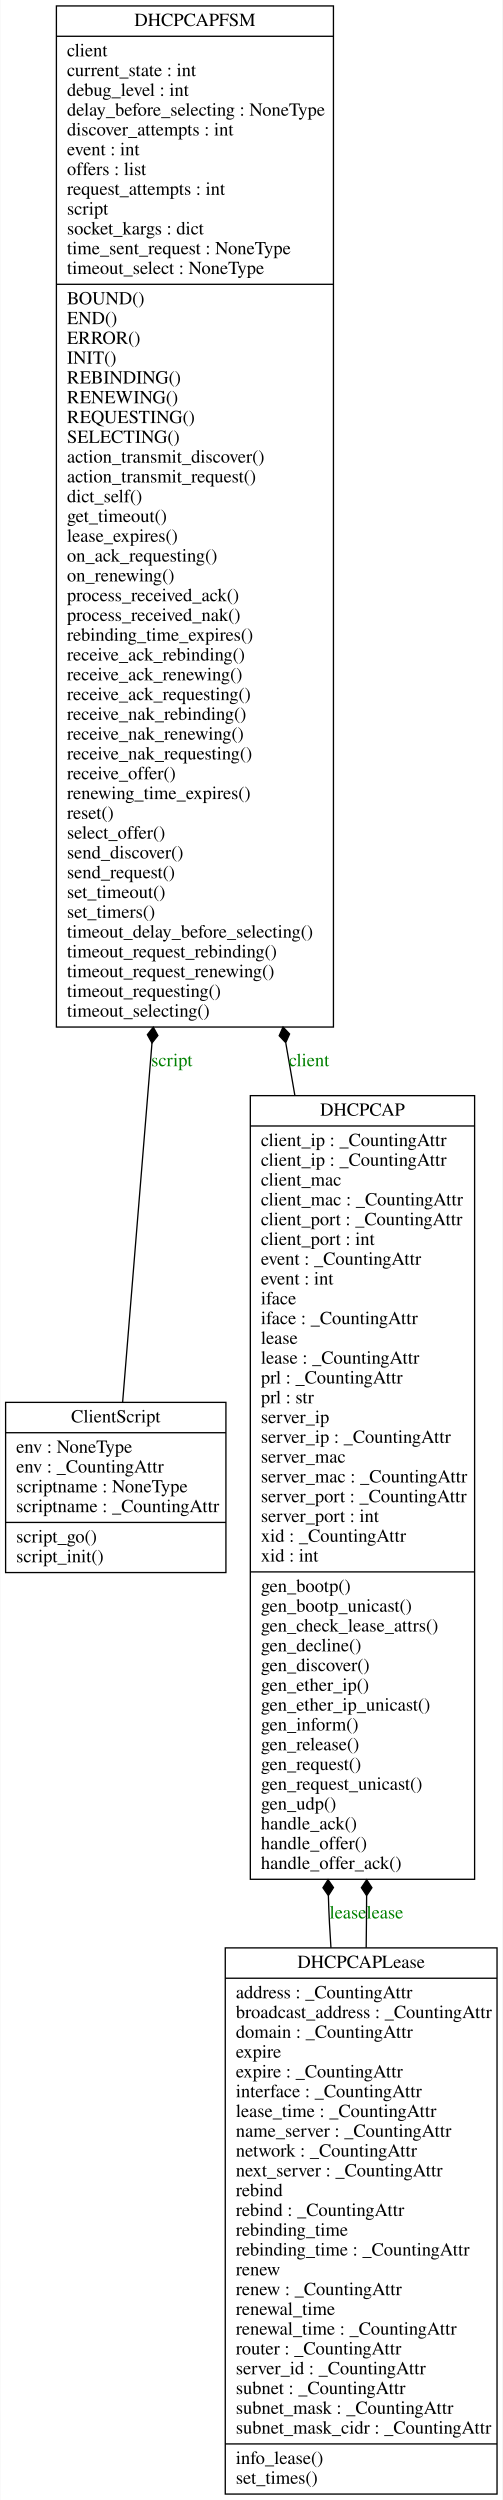
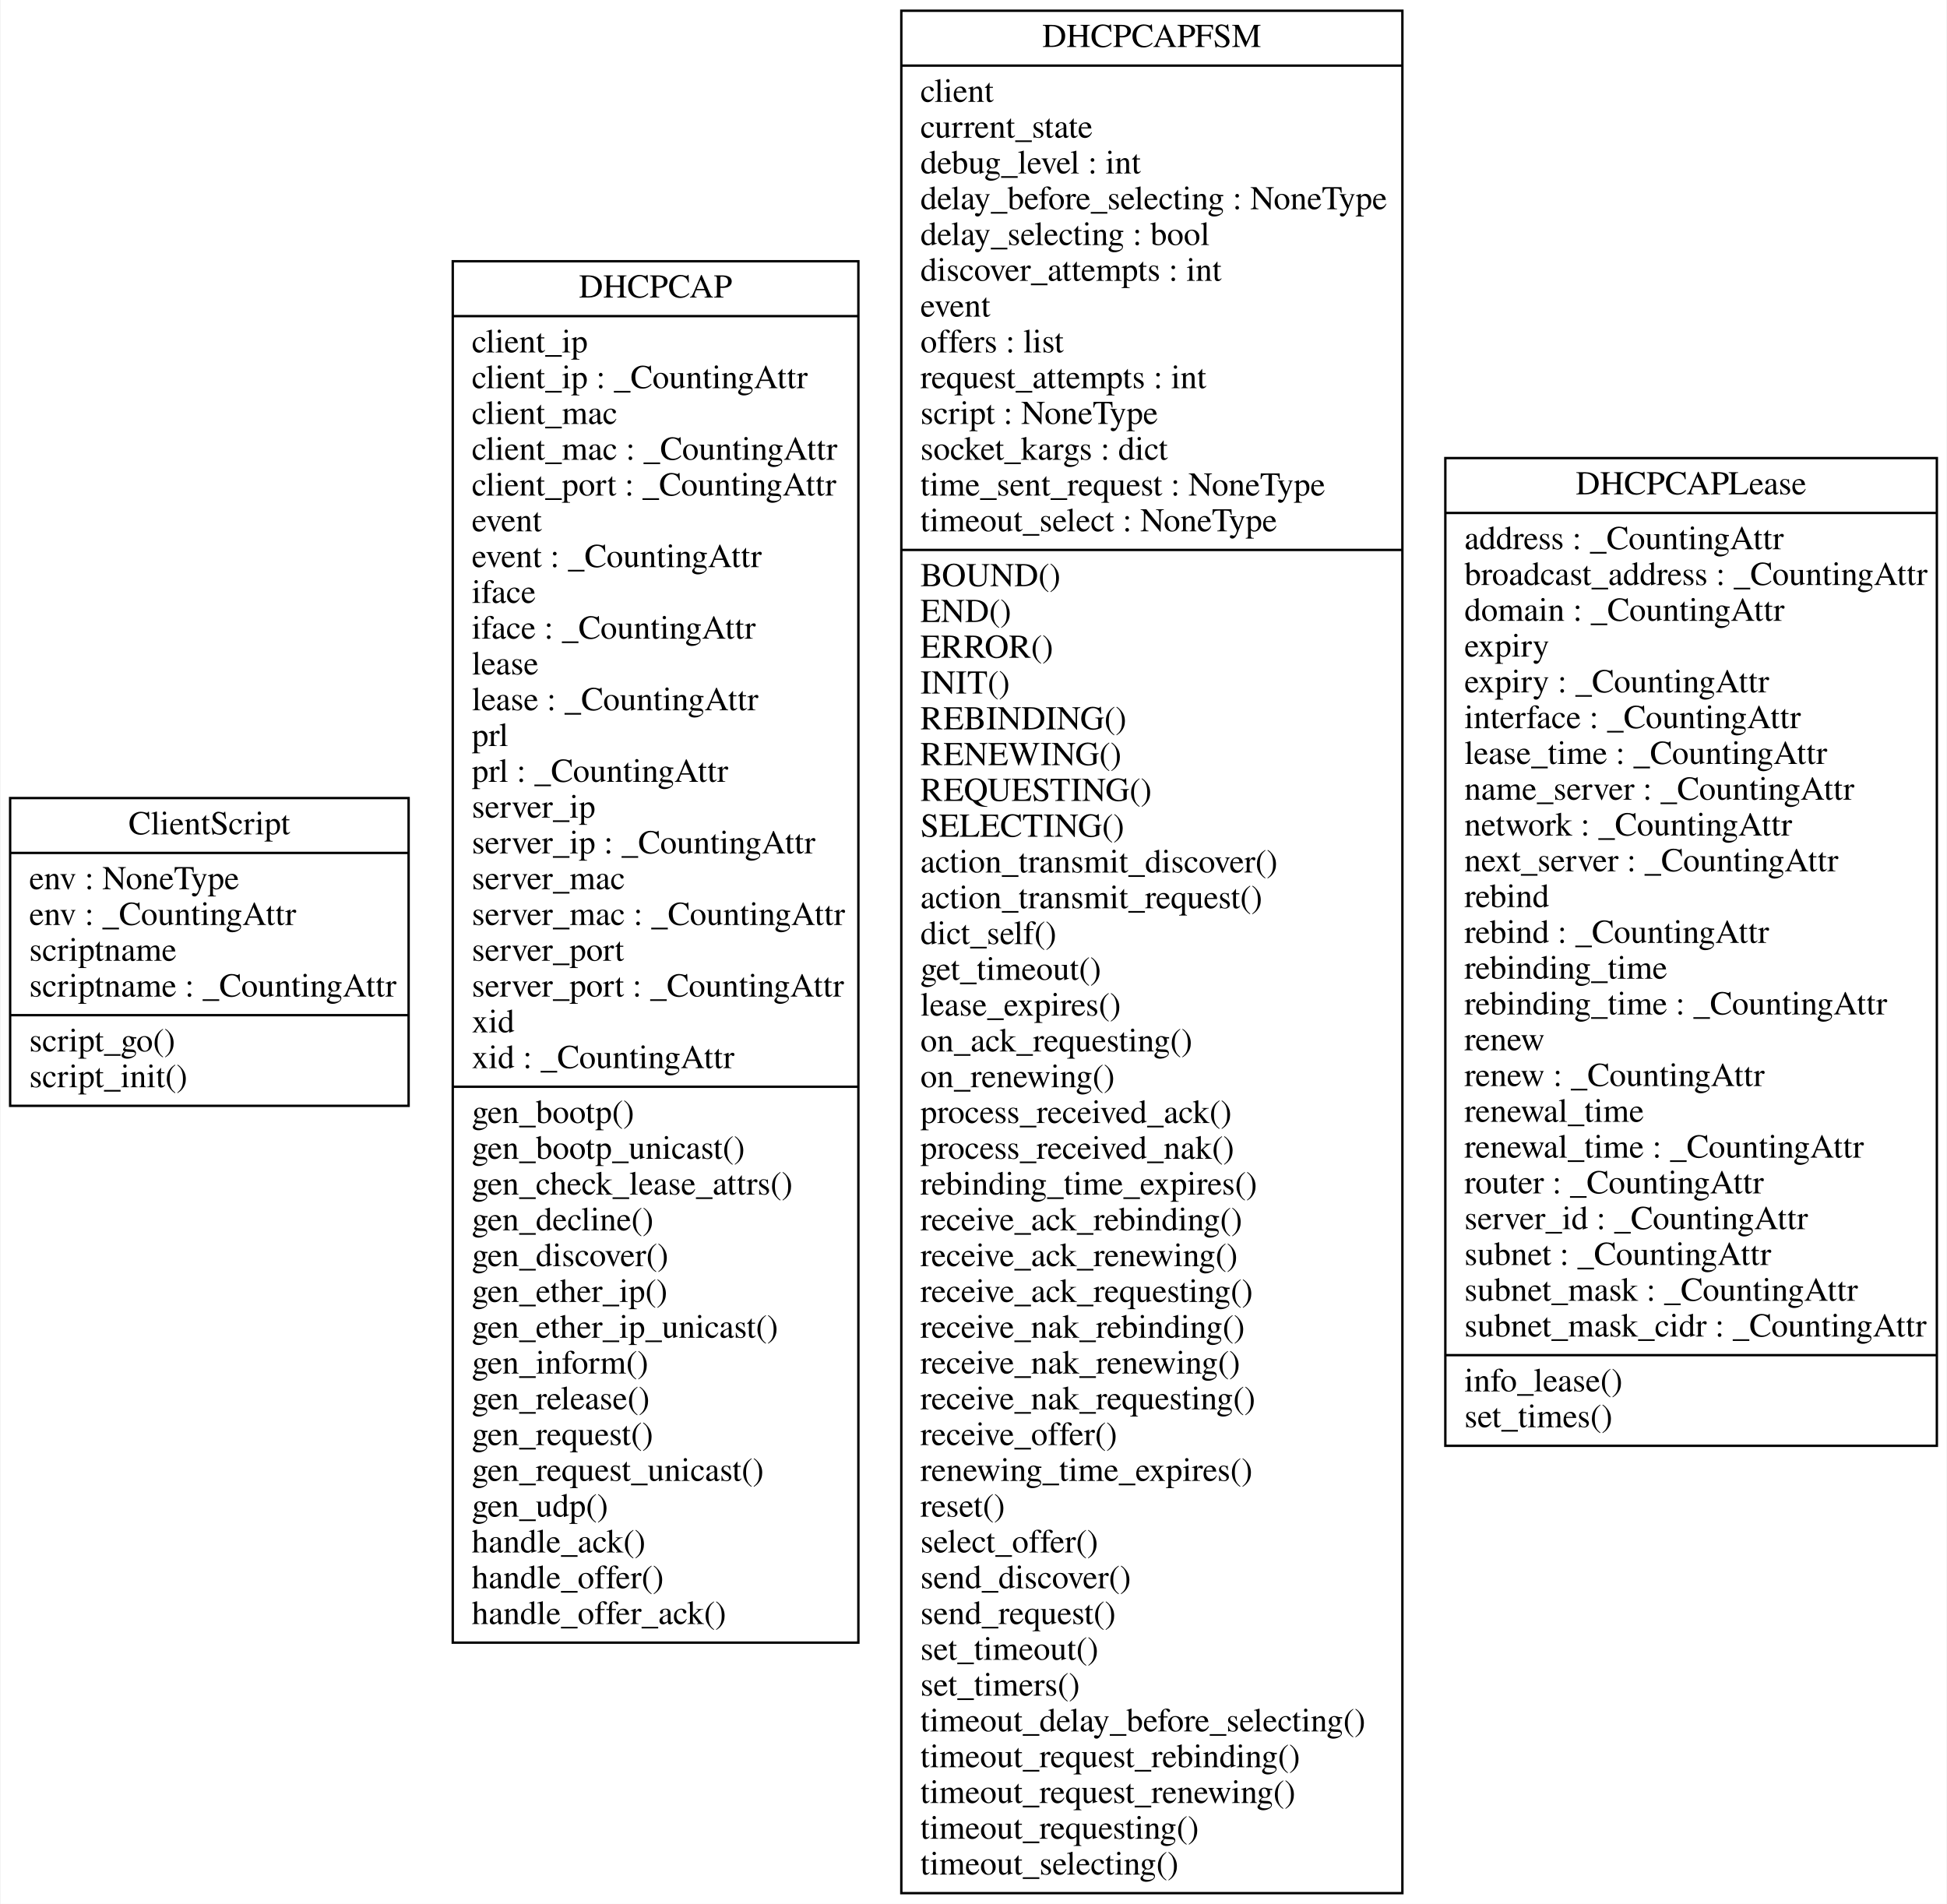
- <svg xmlns="http://www.w3.org/2000/svg" width="381pt" height="1895pt" viewBox="0.00 0.00 380.50 1895.00">
-   <g id="graph0" class="graph" transform="scale(1 1) rotate(0) translate(4 1891)">
-     <polygon fill="white" stroke="none" points="-4,4 -4,-1891 376.5,-1891 376.5,4 -4,4" />
+ <svg xmlns="http://www.w3.org/2000/svg" width="816pt" height="798pt" viewBox="0.00 0.00 815.50 798.00">
+   <g id="graph0" class="graph" transform="scale(1 1) rotate(0) translate(4 794)">
+     <polygon fill="white" stroke="none" points="-4,4 -4,-794 811.5,-794 811.5,4 -4,4" />
    <g id="node1" class="node">
-       <polygon fill="none" stroke="black" points="0,-699 0,-828 167,-828 167,-699 0,-699" />
-       <text text-anchor="middle" x="83.5" y="-812.8" font-family="Times,serif" font-size="14.00">ClientScript</text>
-       <polyline fill="none" stroke="black" points="0,-805 167,-805 " />
-       <text text-anchor="start" x="8" y="-789.8" font-family="Times,serif" font-size="14.00">env : NoneType</text>
-       <text text-anchor="start" x="8" y="-774.8" font-family="Times,serif" font-size="14.00">env : _CountingAttr</text>
-       <text text-anchor="start" x="8" y="-759.8" font-family="Times,serif" font-size="14.00">scriptname : NoneType</text>
-       <text text-anchor="start" x="8" y="-744.8" font-family="Times,serif" font-size="14.00">scriptname : _CountingAttr</text>
-       <polyline fill="none" stroke="black" points="0,-737 167,-737 " />
-       <text text-anchor="start" x="8" y="-721.8" font-family="Times,serif" font-size="14.00">script_go()</text>
-       <text text-anchor="start" x="8" y="-706.8" font-family="Times,serif" font-size="14.00">script_init()</text>
+       <polygon fill="none" stroke="black" points="-1.42109e-14,-330.5 -1.42109e-14,-459.5 167,-459.5 167,-330.5 -1.42109e-14,-330.5" />
+       <text text-anchor="middle" x="83.5" y="-444.3" font-family="Times,serif" font-size="14.00">ClientScript</text>
+       <polyline fill="none" stroke="black" points="-1.42109e-14,-436.5 167,-436.5 " />
+       <text text-anchor="start" x="8" y="-421.3" font-family="Times,serif" font-size="14.00">env : NoneType</text>
+       <text text-anchor="start" x="8" y="-406.3" font-family="Times,serif" font-size="14.00">env : _CountingAttr</text>
+       <text text-anchor="start" x="8" y="-391.3" font-family="Times,serif" font-size="14.00">scriptname</text>
+       <text text-anchor="start" x="8" y="-376.3" font-family="Times,serif" font-size="14.00">scriptname : _CountingAttr</text>
+       <polyline fill="none" stroke="black" points="-1.42109e-14,-368.5 167,-368.5 " />
+       <text text-anchor="start" x="8" y="-353.3" font-family="Times,serif" font-size="14.00">script_go()</text>
+       <text text-anchor="start" x="8" y="-338.3" font-family="Times,serif" font-size="14.00">script_init()</text>
+     </g>
+     <g id="node2" class="node">
+       <polygon fill="none" stroke="black" points="185.5,-105.5 185.5,-684.5 355.5,-684.5 355.5,-105.5 185.5,-105.5" />
+       <text text-anchor="middle" x="270.5" y="-669.3" font-family="Times,serif" font-size="14.00">DHCPCAP</text>
+       <polyline fill="none" stroke="black" points="185.5,-661.5 355.5,-661.5 " />
+       <text text-anchor="start" x="193.5" y="-646.3" font-family="Times,serif" font-size="14.00">client_ip</text>
+       <text text-anchor="start" x="193.5" y="-631.3" font-family="Times,serif" font-size="14.00">client_ip : _CountingAttr</text>
+       <text text-anchor="start" x="193.5" y="-616.3" font-family="Times,serif" font-size="14.00">client_mac</text>
+       <text text-anchor="start" x="193.5" y="-601.3" font-family="Times,serif" font-size="14.00">client_mac : _CountingAttr</text>
+       <text text-anchor="start" x="193.5" y="-586.3" font-family="Times,serif" font-size="14.00">client_port : _CountingAttr</text>
+       <text text-anchor="start" x="193.5" y="-571.3" font-family="Times,serif" font-size="14.00">event</text>
+       <text text-anchor="start" x="193.5" y="-556.3" font-family="Times,serif" font-size="14.00">event : _CountingAttr</text>
+       <text text-anchor="start" x="193.5" y="-541.3" font-family="Times,serif" font-size="14.00">iface</text>
+       <text text-anchor="start" x="193.5" y="-526.3" font-family="Times,serif" font-size="14.00">iface : _CountingAttr</text>
+       <text text-anchor="start" x="193.5" y="-511.3" font-family="Times,serif" font-size="14.00">lease</text>
+       <text text-anchor="start" x="193.5" y="-496.3" font-family="Times,serif" font-size="14.00">lease : _CountingAttr</text>
+       <text text-anchor="start" x="193.5" y="-481.3" font-family="Times,serif" font-size="14.00">prl</text>
+       <text text-anchor="start" x="193.5" y="-466.3" font-family="Times,serif" font-size="14.00">prl : _CountingAttr</text>
+       <text text-anchor="start" x="193.5" y="-451.3" font-family="Times,serif" font-size="14.00">server_ip</text>
+       <text text-anchor="start" x="193.5" y="-436.3" font-family="Times,serif" font-size="14.00">server_ip : _CountingAttr</text>
+       <text text-anchor="start" x="193.5" y="-421.3" font-family="Times,serif" font-size="14.00">server_mac</text>
+       <text text-anchor="start" x="193.5" y="-406.3" font-family="Times,serif" font-size="14.00">server_mac : _CountingAttr</text>
+       <text text-anchor="start" x="193.5" y="-391.3" font-family="Times,serif" font-size="14.00">server_port</text>
+       <text text-anchor="start" x="193.5" y="-376.3" font-family="Times,serif" font-size="14.00">server_port : _CountingAttr</text>
+       <text text-anchor="start" x="193.5" y="-361.3" font-family="Times,serif" font-size="14.00">xid</text>
+       <text text-anchor="start" x="193.5" y="-346.3" font-family="Times,serif" font-size="14.00">xid : _CountingAttr</text>
+       <polyline fill="none" stroke="black" points="185.5,-338.5 355.5,-338.5 " />
+       <text text-anchor="start" x="193.5" y="-323.3" font-family="Times,serif" font-size="14.00">gen_bootp()</text>
+       <text text-anchor="start" x="193.5" y="-308.3" font-family="Times,serif" font-size="14.00">gen_bootp_unicast()</text>
+       <text text-anchor="start" x="193.5" y="-293.3" font-family="Times,serif" font-size="14.00">gen_check_lease_attrs()</text>
+       <text text-anchor="start" x="193.5" y="-278.3" font-family="Times,serif" font-size="14.00">gen_decline()</text>
+       <text text-anchor="start" x="193.5" y="-263.3" font-family="Times,serif" font-size="14.00">gen_discover()</text>
+       <text text-anchor="start" x="193.5" y="-248.3" font-family="Times,serif" font-size="14.00">gen_ether_ip()</text>
+       <text text-anchor="start" x="193.5" y="-233.3" font-family="Times,serif" font-size="14.00">gen_ether_ip_unicast()</text>
+       <text text-anchor="start" x="193.5" y="-218.3" font-family="Times,serif" font-size="14.00">gen_inform()</text>
+       <text text-anchor="start" x="193.5" y="-203.3" font-family="Times,serif" font-size="14.00">gen_release()</text>
+       <text text-anchor="start" x="193.5" y="-188.3" font-family="Times,serif" font-size="14.00">gen_request()</text>
+       <text text-anchor="start" x="193.5" y="-173.3" font-family="Times,serif" font-size="14.00">gen_request_unicast()</text>
+       <text text-anchor="start" x="193.5" y="-158.3" font-family="Times,serif" font-size="14.00">gen_udp()</text>
+       <text text-anchor="start" x="193.5" y="-143.3" font-family="Times,serif" font-size="14.00">handle_ack()</text>
+       <text text-anchor="start" x="193.5" y="-128.3" font-family="Times,serif" font-size="14.00">handle_offer()</text>
+       <text text-anchor="start" x="193.5" y="-113.3" font-family="Times,serif" font-size="14.00">handle_offer_ack()</text>
    </g>
    <g id="node3" class="node">
-       <polygon fill="none" stroke="black" points="38.5,-1112.5 38.5,-1886.5 248.5,-1886.5 248.5,-1112.5 38.5,-1112.5" />
-       <text text-anchor="middle" x="143.5" y="-1871.3" font-family="Times,serif" font-size="14.00">DHCPCAPFSM</text>
-       <polyline fill="none" stroke="black" points="38.5,-1863.5 248.5,-1863.5 " />
-       <text text-anchor="start" x="46.5" y="-1848.3" font-family="Times,serif" font-size="14.00">client</text>
-       <text text-anchor="start" x="46.5" y="-1833.3" font-family="Times,serif" font-size="14.00">current_state : int</text>
-       <text text-anchor="start" x="46.5" y="-1818.3" font-family="Times,serif" font-size="14.00">debug_level : int</text>
-       <text text-anchor="start" x="46.5" y="-1803.3" font-family="Times,serif" font-size="14.00">delay_before_selecting : NoneType</text>
-       <text text-anchor="start" x="46.5" y="-1788.3" font-family="Times,serif" font-size="14.00">discover_attempts : int</text>
-       <text text-anchor="start" x="46.5" y="-1773.3" font-family="Times,serif" font-size="14.00">event : int</text>
-       <text text-anchor="start" x="46.5" y="-1758.3" font-family="Times,serif" font-size="14.00">offers : list</text>
-       <text text-anchor="start" x="46.5" y="-1743.3" font-family="Times,serif" font-size="14.00">request_attempts : int</text>
-       <text text-anchor="start" x="46.5" y="-1728.3" font-family="Times,serif" font-size="14.00">script</text>
-       <text text-anchor="start" x="46.5" y="-1713.3" font-family="Times,serif" font-size="14.00">socket_kargs : dict</text>
-       <text text-anchor="start" x="46.5" y="-1698.3" font-family="Times,serif" font-size="14.00">time_sent_request : NoneType</text>
-       <text text-anchor="start" x="46.5" y="-1683.3" font-family="Times,serif" font-size="14.00">timeout_select : NoneType</text>
-       <polyline fill="none" stroke="black" points="38.5,-1675.5 248.5,-1675.5 " />
-       <text text-anchor="start" x="46.5" y="-1660.3" font-family="Times,serif" font-size="14.00">BOUND()</text>
-       <text text-anchor="start" x="46.5" y="-1645.3" font-family="Times,serif" font-size="14.00">END()</text>
-       <text text-anchor="start" x="46.5" y="-1630.3" font-family="Times,serif" font-size="14.00">ERROR()</text>
-       <text text-anchor="start" x="46.5" y="-1615.3" font-family="Times,serif" font-size="14.00">INIT()</text>
-       <text text-anchor="start" x="46.5" y="-1600.3" font-family="Times,serif" font-size="14.00">REBINDING()</text>
-       <text text-anchor="start" x="46.5" y="-1585.3" font-family="Times,serif" font-size="14.00">RENEWING()</text>
-       <text text-anchor="start" x="46.5" y="-1570.3" font-family="Times,serif" font-size="14.00">REQUESTING()</text>
-       <text text-anchor="start" x="46.5" y="-1555.3" font-family="Times,serif" font-size="14.00">SELECTING()</text>
-       <text text-anchor="start" x="46.5" y="-1540.3" font-family="Times,serif" font-size="14.00">action_transmit_discover()</text>
-       <text text-anchor="start" x="46.5" y="-1525.3" font-family="Times,serif" font-size="14.00">action_transmit_request()</text>
-       <text text-anchor="start" x="46.5" y="-1510.3" font-family="Times,serif" font-size="14.00">dict_self()</text>
-       <text text-anchor="start" x="46.5" y="-1495.3" font-family="Times,serif" font-size="14.00">get_timeout()</text>
-       <text text-anchor="start" x="46.5" y="-1480.3" font-family="Times,serif" font-size="14.00">lease_expires()</text>
-       <text text-anchor="start" x="46.5" y="-1465.3" font-family="Times,serif" font-size="14.00">on_ack_requesting()</text>
-       <text text-anchor="start" x="46.5" y="-1450.3" font-family="Times,serif" font-size="14.00">on_renewing()</text>
-       <text text-anchor="start" x="46.5" y="-1435.3" font-family="Times,serif" font-size="14.00">process_received_ack()</text>
-       <text text-anchor="start" x="46.5" y="-1420.3" font-family="Times,serif" font-size="14.00">process_received_nak()</text>
-       <text text-anchor="start" x="46.5" y="-1405.3" font-family="Times,serif" font-size="14.00">rebinding_time_expires()</text>
-       <text text-anchor="start" x="46.5" y="-1390.3" font-family="Times,serif" font-size="14.00">receive_ack_rebinding()</text>
-       <text text-anchor="start" x="46.5" y="-1375.3" font-family="Times,serif" font-size="14.00">receive_ack_renewing()</text>
-       <text text-anchor="start" x="46.5" y="-1360.3" font-family="Times,serif" font-size="14.00">receive_ack_requesting()</text>
-       <text text-anchor="start" x="46.5" y="-1345.3" font-family="Times,serif" font-size="14.00">receive_nak_rebinding()</text>
-       <text text-anchor="start" x="46.5" y="-1330.3" font-family="Times,serif" font-size="14.00">receive_nak_renewing()</text>
-       <text text-anchor="start" x="46.5" y="-1315.3" font-family="Times,serif" font-size="14.00">receive_nak_requesting()</text>
-       <text text-anchor="start" x="46.5" y="-1300.3" font-family="Times,serif" font-size="14.00">receive_offer()</text>
-       <text text-anchor="start" x="46.5" y="-1285.3" font-family="Times,serif" font-size="14.00">renewing_time_expires()</text>
-       <text text-anchor="start" x="46.5" y="-1270.3" font-family="Times,serif" font-size="14.00">reset()</text>
-       <text text-anchor="start" x="46.5" y="-1255.3" font-family="Times,serif" font-size="14.00">select_offer()</text>
-       <text text-anchor="start" x="46.5" y="-1240.3" font-family="Times,serif" font-size="14.00">send_discover()</text>
-       <text text-anchor="start" x="46.5" y="-1225.3" font-family="Times,serif" font-size="14.00">send_request()</text>
-       <text text-anchor="start" x="46.5" y="-1210.3" font-family="Times,serif" font-size="14.00">set_timeout()</text>
-       <text text-anchor="start" x="46.5" y="-1195.3" font-family="Times,serif" font-size="14.00">set_timers()</text>
-       <text text-anchor="start" x="46.5" y="-1180.3" font-family="Times,serif" font-size="14.00">timeout_delay_before_selecting()</text>
-       <text text-anchor="start" x="46.5" y="-1165.3" font-family="Times,serif" font-size="14.00">timeout_request_rebinding()</text>
-       <text text-anchor="start" x="46.5" y="-1150.3" font-family="Times,serif" font-size="14.00">timeout_request_renewing()</text>
-       <text text-anchor="start" x="46.5" y="-1135.3" font-family="Times,serif" font-size="14.00">timeout_requesting()</text>
-       <text text-anchor="start" x="46.5" y="-1120.3" font-family="Times,serif" font-size="14.00">timeout_selecting()</text>
-     </g>
-     <g id="edge1" class="edge">
-       <path fill="none" stroke="black" d="M88.694,-828.034C93.866,-891.31 102.269,-994.107 110.958,-1100.41" />
-       <polygon fill="black" stroke="black" points="110.959,-1100.42 115.434,-1106.07 111.937,-1112.38 107.461,-1106.72 110.959,-1100.42" />
-       <text text-anchor="middle" x="126" y="-1082.8" font-family="Times,serif" font-size="14.00" fill="green">script</text>
-     </g>
-     <g id="node2" class="node">
-       <polygon fill="none" stroke="black" points="185.5,-466.5 185.5,-1060.5 355.5,-1060.5 355.5,-466.5 185.5,-466.5" />
-       <text text-anchor="middle" x="270.5" y="-1045.3" font-family="Times,serif" font-size="14.00">DHCPCAP</text>
-       <polyline fill="none" stroke="black" points="185.5,-1037.5 355.5,-1037.5 " />
-       <text text-anchor="start" x="193.5" y="-1022.3" font-family="Times,serif" font-size="14.00">client_ip : _CountingAttr</text>
-       <text text-anchor="start" x="193.5" y="-1007.3" font-family="Times,serif" font-size="14.00">client_ip : _CountingAttr</text>
-       <text text-anchor="start" x="193.5" y="-992.3" font-family="Times,serif" font-size="14.00">client_mac</text>
-       <text text-anchor="start" x="193.5" y="-977.3" font-family="Times,serif" font-size="14.00">client_mac : _CountingAttr</text>
-       <text text-anchor="start" x="193.5" y="-962.3" font-family="Times,serif" font-size="14.00">client_port : _CountingAttr</text>
-       <text text-anchor="start" x="193.5" y="-947.3" font-family="Times,serif" font-size="14.00">client_port : int</text>
-       <text text-anchor="start" x="193.5" y="-932.3" font-family="Times,serif" font-size="14.00">event : _CountingAttr</text>
-       <text text-anchor="start" x="193.5" y="-917.3" font-family="Times,serif" font-size="14.00">event : int</text>
-       <text text-anchor="start" x="193.5" y="-902.3" font-family="Times,serif" font-size="14.00">iface</text>
-       <text text-anchor="start" x="193.5" y="-887.3" font-family="Times,serif" font-size="14.00">iface : _CountingAttr</text>
-       <text text-anchor="start" x="193.5" y="-872.3" font-family="Times,serif" font-size="14.00">lease</text>
-       <text text-anchor="start" x="193.5" y="-857.3" font-family="Times,serif" font-size="14.00">lease : _CountingAttr</text>
-       <text text-anchor="start" x="193.5" y="-842.3" font-family="Times,serif" font-size="14.00">prl : _CountingAttr</text>
-       <text text-anchor="start" x="193.5" y="-827.3" font-family="Times,serif" font-size="14.00">prl : str</text>
-       <text text-anchor="start" x="193.5" y="-812.3" font-family="Times,serif" font-size="14.00">server_ip</text>
-       <text text-anchor="start" x="193.5" y="-797.3" font-family="Times,serif" font-size="14.00">server_ip : _CountingAttr</text>
-       <text text-anchor="start" x="193.5" y="-782.3" font-family="Times,serif" font-size="14.00">server_mac</text>
-       <text text-anchor="start" x="193.5" y="-767.3" font-family="Times,serif" font-size="14.00">server_mac : _CountingAttr</text>
-       <text text-anchor="start" x="193.5" y="-752.3" font-family="Times,serif" font-size="14.00">server_port : _CountingAttr</text>
-       <text text-anchor="start" x="193.5" y="-737.3" font-family="Times,serif" font-size="14.00">server_port : int</text>
-       <text text-anchor="start" x="193.5" y="-722.3" font-family="Times,serif" font-size="14.00">xid : _CountingAttr</text>
-       <text text-anchor="start" x="193.5" y="-707.3" font-family="Times,serif" font-size="14.00">xid : int</text>
-       <polyline fill="none" stroke="black" points="185.5,-699.5 355.5,-699.5 " />
-       <text text-anchor="start" x="193.5" y="-684.3" font-family="Times,serif" font-size="14.00">gen_bootp()</text>
-       <text text-anchor="start" x="193.5" y="-669.3" font-family="Times,serif" font-size="14.00">gen_bootp_unicast()</text>
-       <text text-anchor="start" x="193.5" y="-654.3" font-family="Times,serif" font-size="14.00">gen_check_lease_attrs()</text>
-       <text text-anchor="start" x="193.5" y="-639.3" font-family="Times,serif" font-size="14.00">gen_decline()</text>
-       <text text-anchor="start" x="193.5" y="-624.3" font-family="Times,serif" font-size="14.00">gen_discover()</text>
-       <text text-anchor="start" x="193.5" y="-609.3" font-family="Times,serif" font-size="14.00">gen_ether_ip()</text>
-       <text text-anchor="start" x="193.5" y="-594.3" font-family="Times,serif" font-size="14.00">gen_ether_ip_unicast()</text>
-       <text text-anchor="start" x="193.5" y="-579.3" font-family="Times,serif" font-size="14.00">gen_inform()</text>
-       <text text-anchor="start" x="193.5" y="-564.3" font-family="Times,serif" font-size="14.00">gen_release()</text>
-       <text text-anchor="start" x="193.5" y="-549.3" font-family="Times,serif" font-size="14.00">gen_request()</text>
-       <text text-anchor="start" x="193.5" y="-534.3" font-family="Times,serif" font-size="14.00">gen_request_unicast()</text>
-       <text text-anchor="start" x="193.5" y="-519.3" font-family="Times,serif" font-size="14.00">gen_udp()</text>
-       <text text-anchor="start" x="193.5" y="-504.3" font-family="Times,serif" font-size="14.00">handle_ack()</text>
-       <text text-anchor="start" x="193.5" y="-489.3" font-family="Times,serif" font-size="14.00">handle_offer()</text>
-       <text text-anchor="start" x="193.5" y="-474.3" font-family="Times,serif" font-size="14.00">handle_offer_ack()</text>
-     </g>
-     <g id="edge2" class="edge">
-       <path fill="none" stroke="black" d="M219.256,-1060.67C216.989,-1073.77 214.7,-1087 212.402,-1100.28" />
-       <polygon fill="black" stroke="black" points="212.335,-1100.67 215.253,-1107.26 210.289,-1112.49 207.37,-1105.9 212.335,-1100.67" />
-       <text text-anchor="middle" x="230" y="-1082.8" font-family="Times,serif" font-size="14.00" fill="green">client</text>
+       <polygon fill="none" stroke="black" points="373.5,-0.5 373.5,-789.5 583.5,-789.5 583.5,-0.5 373.5,-0.5" />
+       <text text-anchor="middle" x="478.5" y="-774.3" font-family="Times,serif" font-size="14.00">DHCPCAPFSM</text>
+       <polyline fill="none" stroke="black" points="373.5,-766.5 583.5,-766.5 " />
+       <text text-anchor="start" x="381.5" y="-751.3" font-family="Times,serif" font-size="14.00">client</text>
+       <text text-anchor="start" x="381.5" y="-736.3" font-family="Times,serif" font-size="14.00">current_state</text>
+       <text text-anchor="start" x="381.5" y="-721.3" font-family="Times,serif" font-size="14.00">debug_level : int</text>
+       <text text-anchor="start" x="381.5" y="-706.3" font-family="Times,serif" font-size="14.00">delay_before_selecting : NoneType</text>
+       <text text-anchor="start" x="381.5" y="-691.3" font-family="Times,serif" font-size="14.00">delay_selecting : bool</text>
+       <text text-anchor="start" x="381.5" y="-676.3" font-family="Times,serif" font-size="14.00">discover_attempts : int</text>
+       <text text-anchor="start" x="381.5" y="-661.3" font-family="Times,serif" font-size="14.00">event</text>
+       <text text-anchor="start" x="381.5" y="-646.3" font-family="Times,serif" font-size="14.00">offers : list</text>
+       <text text-anchor="start" x="381.5" y="-631.3" font-family="Times,serif" font-size="14.00">request_attempts : int</text>
+       <text text-anchor="start" x="381.5" y="-616.3" font-family="Times,serif" font-size="14.00">script : NoneType</text>
+       <text text-anchor="start" x="381.5" y="-601.3" font-family="Times,serif" font-size="14.00">socket_kargs : dict</text>
+       <text text-anchor="start" x="381.5" y="-586.3" font-family="Times,serif" font-size="14.00">time_sent_request : NoneType</text>
+       <text text-anchor="start" x="381.5" y="-571.3" font-family="Times,serif" font-size="14.00">timeout_select : NoneType</text>
+       <polyline fill="none" stroke="black" points="373.5,-563.5 583.5,-563.5 " />
+       <text text-anchor="start" x="381.5" y="-548.3" font-family="Times,serif" font-size="14.00">BOUND()</text>
+       <text text-anchor="start" x="381.5" y="-533.3" font-family="Times,serif" font-size="14.00">END()</text>
+       <text text-anchor="start" x="381.5" y="-518.3" font-family="Times,serif" font-size="14.00">ERROR()</text>
+       <text text-anchor="start" x="381.5" y="-503.3" font-family="Times,serif" font-size="14.00">INIT()</text>
+       <text text-anchor="start" x="381.5" y="-488.3" font-family="Times,serif" font-size="14.00">REBINDING()</text>
+       <text text-anchor="start" x="381.5" y="-473.3" font-family="Times,serif" font-size="14.00">RENEWING()</text>
+       <text text-anchor="start" x="381.5" y="-458.3" font-family="Times,serif" font-size="14.00">REQUESTING()</text>
+       <text text-anchor="start" x="381.5" y="-443.3" font-family="Times,serif" font-size="14.00">SELECTING()</text>
+       <text text-anchor="start" x="381.5" y="-428.3" font-family="Times,serif" font-size="14.00">action_transmit_discover()</text>
+       <text text-anchor="start" x="381.5" y="-413.3" font-family="Times,serif" font-size="14.00">action_transmit_request()</text>
+       <text text-anchor="start" x="381.5" y="-398.3" font-family="Times,serif" font-size="14.00">dict_self()</text>
+       <text text-anchor="start" x="381.5" y="-383.3" font-family="Times,serif" font-size="14.00">get_timeout()</text>
+       <text text-anchor="start" x="381.5" y="-368.3" font-family="Times,serif" font-size="14.00">lease_expires()</text>
+       <text text-anchor="start" x="381.5" y="-353.3" font-family="Times,serif" font-size="14.00">on_ack_requesting()</text>
+       <text text-anchor="start" x="381.5" y="-338.3" font-family="Times,serif" font-size="14.00">on_renewing()</text>
+       <text text-anchor="start" x="381.5" y="-323.3" font-family="Times,serif" font-size="14.00">process_received_ack()</text>
+       <text text-anchor="start" x="381.5" y="-308.3" font-family="Times,serif" font-size="14.00">process_received_nak()</text>
+       <text text-anchor="start" x="381.5" y="-293.3" font-family="Times,serif" font-size="14.00">rebinding_time_expires()</text>
+       <text text-anchor="start" x="381.5" y="-278.3" font-family="Times,serif" font-size="14.00">receive_ack_rebinding()</text>
+       <text text-anchor="start" x="381.5" y="-263.3" font-family="Times,serif" font-size="14.00">receive_ack_renewing()</text>
+       <text text-anchor="start" x="381.5" y="-248.3" font-family="Times,serif" font-size="14.00">receive_ack_requesting()</text>
+       <text text-anchor="start" x="381.5" y="-233.3" font-family="Times,serif" font-size="14.00">receive_nak_rebinding()</text>
+       <text text-anchor="start" x="381.5" y="-218.3" font-family="Times,serif" font-size="14.00">receive_nak_renewing()</text>
+       <text text-anchor="start" x="381.5" y="-203.3" font-family="Times,serif" font-size="14.00">receive_nak_requesting()</text>
+       <text text-anchor="start" x="381.5" y="-188.3" font-family="Times,serif" font-size="14.00">receive_offer()</text>
+       <text text-anchor="start" x="381.5" y="-173.3" font-family="Times,serif" font-size="14.00">renewing_time_expires()</text>
+       <text text-anchor="start" x="381.5" y="-158.3" font-family="Times,serif" font-size="14.00">reset()</text>
+       <text text-anchor="start" x="381.5" y="-143.3" font-family="Times,serif" font-size="14.00">select_offer()</text>
+       <text text-anchor="start" x="381.5" y="-128.3" font-family="Times,serif" font-size="14.00">send_discover()</text>
+       <text text-anchor="start" x="381.5" y="-113.3" font-family="Times,serif" font-size="14.00">send_request()</text>
+       <text text-anchor="start" x="381.5" y="-98.3" font-family="Times,serif" font-size="14.00">set_timeout()</text>
+       <text text-anchor="start" x="381.5" y="-83.3" font-family="Times,serif" font-size="14.00">set_timers()</text>
+       <text text-anchor="start" x="381.5" y="-68.3" font-family="Times,serif" font-size="14.00">timeout_delay_before_selecting()</text>
+       <text text-anchor="start" x="381.5" y="-53.3" font-family="Times,serif" font-size="14.00">timeout_request_rebinding()</text>
+       <text text-anchor="start" x="381.5" y="-38.3" font-family="Times,serif" font-size="14.00">timeout_request_renewing()</text>
+       <text text-anchor="start" x="381.5" y="-23.3" font-family="Times,serif" font-size="14.00">timeout_requesting()</text>
+       <text text-anchor="start" x="381.5" y="-8.3" font-family="Times,serif" font-size="14.00">timeout_selecting()</text>
    </g>
    <g id="node4" class="node">
-       <polygon fill="none" stroke="black" points="166.5,-0.5 166.5,-414.5 372.5,-414.5 372.5,-0.5 166.5,-0.5" />
-       <text text-anchor="middle" x="269.5" y="-399.3" font-family="Times,serif" font-size="14.00">DHCPCAPLease</text>
-       <polyline fill="none" stroke="black" points="166.5,-391.5 372.5,-391.5 " />
-       <text text-anchor="start" x="174.5" y="-376.3" font-family="Times,serif" font-size="14.00">address : _CountingAttr</text>
-       <text text-anchor="start" x="174.5" y="-361.3" font-family="Times,serif" font-size="14.00">broadcast_address : _CountingAttr</text>
-       <text text-anchor="start" x="174.5" y="-346.3" font-family="Times,serif" font-size="14.00">domain : _CountingAttr</text>
-       <text text-anchor="start" x="174.5" y="-331.3" font-family="Times,serif" font-size="14.00">expire</text>
-       <text text-anchor="start" x="174.5" y="-316.3" font-family="Times,serif" font-size="14.00">expire : _CountingAttr</text>
-       <text text-anchor="start" x="174.5" y="-301.3" font-family="Times,serif" font-size="14.00">interface : _CountingAttr</text>
-       <text text-anchor="start" x="174.5" y="-286.3" font-family="Times,serif" font-size="14.00">lease_time : _CountingAttr</text>
-       <text text-anchor="start" x="174.5" y="-271.3" font-family="Times,serif" font-size="14.00">name_server : _CountingAttr</text>
-       <text text-anchor="start" x="174.5" y="-256.3" font-family="Times,serif" font-size="14.00">network : _CountingAttr</text>
-       <text text-anchor="start" x="174.5" y="-241.3" font-family="Times,serif" font-size="14.00">next_server : _CountingAttr</text>
-       <text text-anchor="start" x="174.5" y="-226.3" font-family="Times,serif" font-size="14.00">rebind</text>
-       <text text-anchor="start" x="174.5" y="-211.3" font-family="Times,serif" font-size="14.00">rebind : _CountingAttr</text>
-       <text text-anchor="start" x="174.5" y="-196.3" font-family="Times,serif" font-size="14.00">rebinding_time</text>
-       <text text-anchor="start" x="174.5" y="-181.3" font-family="Times,serif" font-size="14.00">rebinding_time : _CountingAttr</text>
-       <text text-anchor="start" x="174.5" y="-166.3" font-family="Times,serif" font-size="14.00">renew</text>
-       <text text-anchor="start" x="174.5" y="-151.3" font-family="Times,serif" font-size="14.00">renew : _CountingAttr</text>
-       <text text-anchor="start" x="174.5" y="-136.3" font-family="Times,serif" font-size="14.00">renewal_time</text>
-       <text text-anchor="start" x="174.5" y="-121.3" font-family="Times,serif" font-size="14.00">renewal_time : _CountingAttr</text>
-       <text text-anchor="start" x="174.5" y="-106.3" font-family="Times,serif" font-size="14.00">router : _CountingAttr</text>
-       <text text-anchor="start" x="174.5" y="-91.3" font-family="Times,serif" font-size="14.00">server_id : _CountingAttr</text>
-       <text text-anchor="start" x="174.5" y="-76.3" font-family="Times,serif" font-size="14.00">subnet : _CountingAttr</text>
-       <text text-anchor="start" x="174.5" y="-61.3" font-family="Times,serif" font-size="14.00">subnet_mask : _CountingAttr</text>
-       <text text-anchor="start" x="174.5" y="-46.3" font-family="Times,serif" font-size="14.00">subnet_mask_cidr : _CountingAttr</text>
-       <polyline fill="none" stroke="black" points="166.5,-38.5 372.5,-38.5 " />
-       <text text-anchor="start" x="174.5" y="-23.3" font-family="Times,serif" font-size="14.00">info_lease()</text>
-       <text text-anchor="start" x="174.5" y="-8.3" font-family="Times,serif" font-size="14.00">set_times()</text>
-     </g>
-     <g id="edge3" class="edge">
-       <path fill="none" stroke="black" d="M246.609,-414.567C246.196,-420.778 245.823,-426.933 245.5,-433 245.128,-439.973 244.849,-447.028 244.653,-454.141" />
-       <polygon fill="black" stroke="black" points="244.652,-454.165 248.526,-460.248 244.401,-466.163 240.528,-460.08 244.652,-454.165" />
-       <text text-anchor="middle" x="259.5" y="-436.8" font-family="Times,serif" font-size="14.00" fill="green">lease</text>
-     </g>
-     <g id="edge4" class="edge">
-       <path fill="none" stroke="black" d="M273.315,-414.633C273.384,-420.825 273.446,-426.958 273.5,-433 273.562,-439.963 273.611,-447.009 273.649,-454.113" />
-       <polygon fill="black" stroke="black" points="273.649,-454.122 277.675,-460.104 273.702,-466.122 269.675,-460.14 273.649,-454.122" />
-       <text text-anchor="middle" x="287.5" y="-436.8" font-family="Times,serif" font-size="14.00" fill="green">lease</text>
+       <polygon fill="none" stroke="black" points="601.5,-188 601.5,-602 807.5,-602 807.5,-188 601.5,-188" />
+       <text text-anchor="middle" x="704.5" y="-586.8" font-family="Times,serif" font-size="14.00">DHCPCAPLease</text>
+       <polyline fill="none" stroke="black" points="601.5,-579 807.5,-579 " />
+       <text text-anchor="start" x="609.5" y="-563.8" font-family="Times,serif" font-size="14.00">address : _CountingAttr</text>
+       <text text-anchor="start" x="609.5" y="-548.8" font-family="Times,serif" font-size="14.00">broadcast_address : _CountingAttr</text>
+       <text text-anchor="start" x="609.5" y="-533.8" font-family="Times,serif" font-size="14.00">domain : _CountingAttr</text>
+       <text text-anchor="start" x="609.5" y="-518.8" font-family="Times,serif" font-size="14.00">expiry</text>
+       <text text-anchor="start" x="609.5" y="-503.8" font-family="Times,serif" font-size="14.00">expiry : _CountingAttr</text>
+       <text text-anchor="start" x="609.5" y="-488.8" font-family="Times,serif" font-size="14.00">interface : _CountingAttr</text>
+       <text text-anchor="start" x="609.5" y="-473.8" font-family="Times,serif" font-size="14.00">lease_time : _CountingAttr</text>
+       <text text-anchor="start" x="609.5" y="-458.8" font-family="Times,serif" font-size="14.00">name_server : _CountingAttr</text>
+       <text text-anchor="start" x="609.5" y="-443.8" font-family="Times,serif" font-size="14.00">network : _CountingAttr</text>
+       <text text-anchor="start" x="609.5" y="-428.8" font-family="Times,serif" font-size="14.00">next_server : _CountingAttr</text>
+       <text text-anchor="start" x="609.5" y="-413.8" font-family="Times,serif" font-size="14.00">rebind</text>
+       <text text-anchor="start" x="609.5" y="-398.8" font-family="Times,serif" font-size="14.00">rebind : _CountingAttr</text>
+       <text text-anchor="start" x="609.5" y="-383.8" font-family="Times,serif" font-size="14.00">rebinding_time</text>
+       <text text-anchor="start" x="609.5" y="-368.8" font-family="Times,serif" font-size="14.00">rebinding_time : _CountingAttr</text>
+       <text text-anchor="start" x="609.5" y="-353.8" font-family="Times,serif" font-size="14.00">renew</text>
+       <text text-anchor="start" x="609.5" y="-338.8" font-family="Times,serif" font-size="14.00">renew : _CountingAttr</text>
+       <text text-anchor="start" x="609.5" y="-323.8" font-family="Times,serif" font-size="14.00">renewal_time</text>
+       <text text-anchor="start" x="609.5" y="-308.8" font-family="Times,serif" font-size="14.00">renewal_time : _CountingAttr</text>
+       <text text-anchor="start" x="609.5" y="-293.8" font-family="Times,serif" font-size="14.00">router : _CountingAttr</text>
+       <text text-anchor="start" x="609.5" y="-278.8" font-family="Times,serif" font-size="14.00">server_id : _CountingAttr</text>
+       <text text-anchor="start" x="609.5" y="-263.8" font-family="Times,serif" font-size="14.00">subnet : _CountingAttr</text>
+       <text text-anchor="start" x="609.5" y="-248.8" font-family="Times,serif" font-size="14.00">subnet_mask : _CountingAttr</text>
+       <text text-anchor="start" x="609.5" y="-233.8" font-family="Times,serif" font-size="14.00">subnet_mask_cidr : _CountingAttr</text>
+       <polyline fill="none" stroke="black" points="601.5,-226 807.5,-226 " />
+       <text text-anchor="start" x="609.5" y="-210.8" font-family="Times,serif" font-size="14.00">info_lease()</text>
+       <text text-anchor="start" x="609.5" y="-195.8" font-family="Times,serif" font-size="14.00">set_times()</text>
    </g>
  </g>
</svg>
